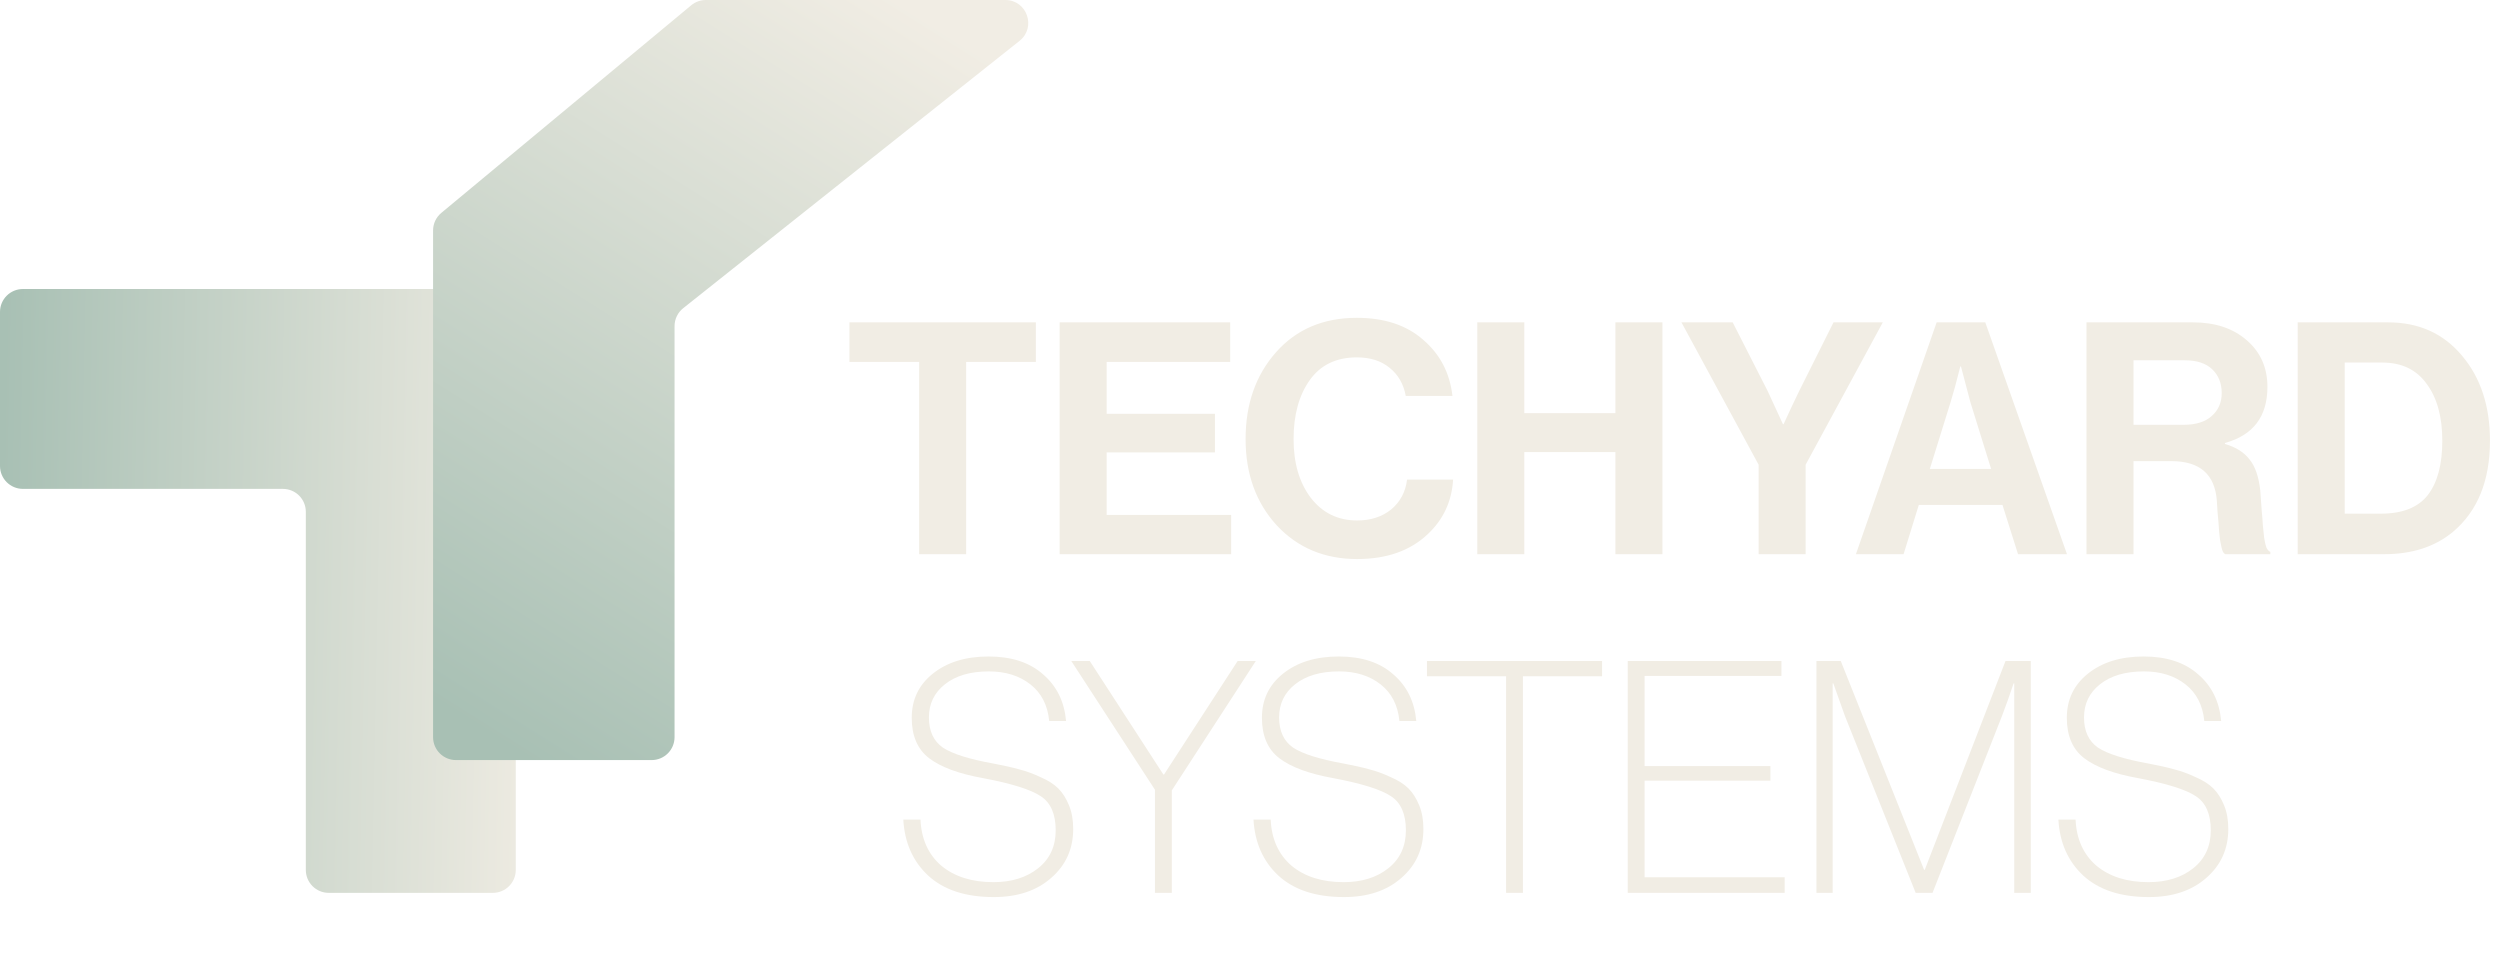
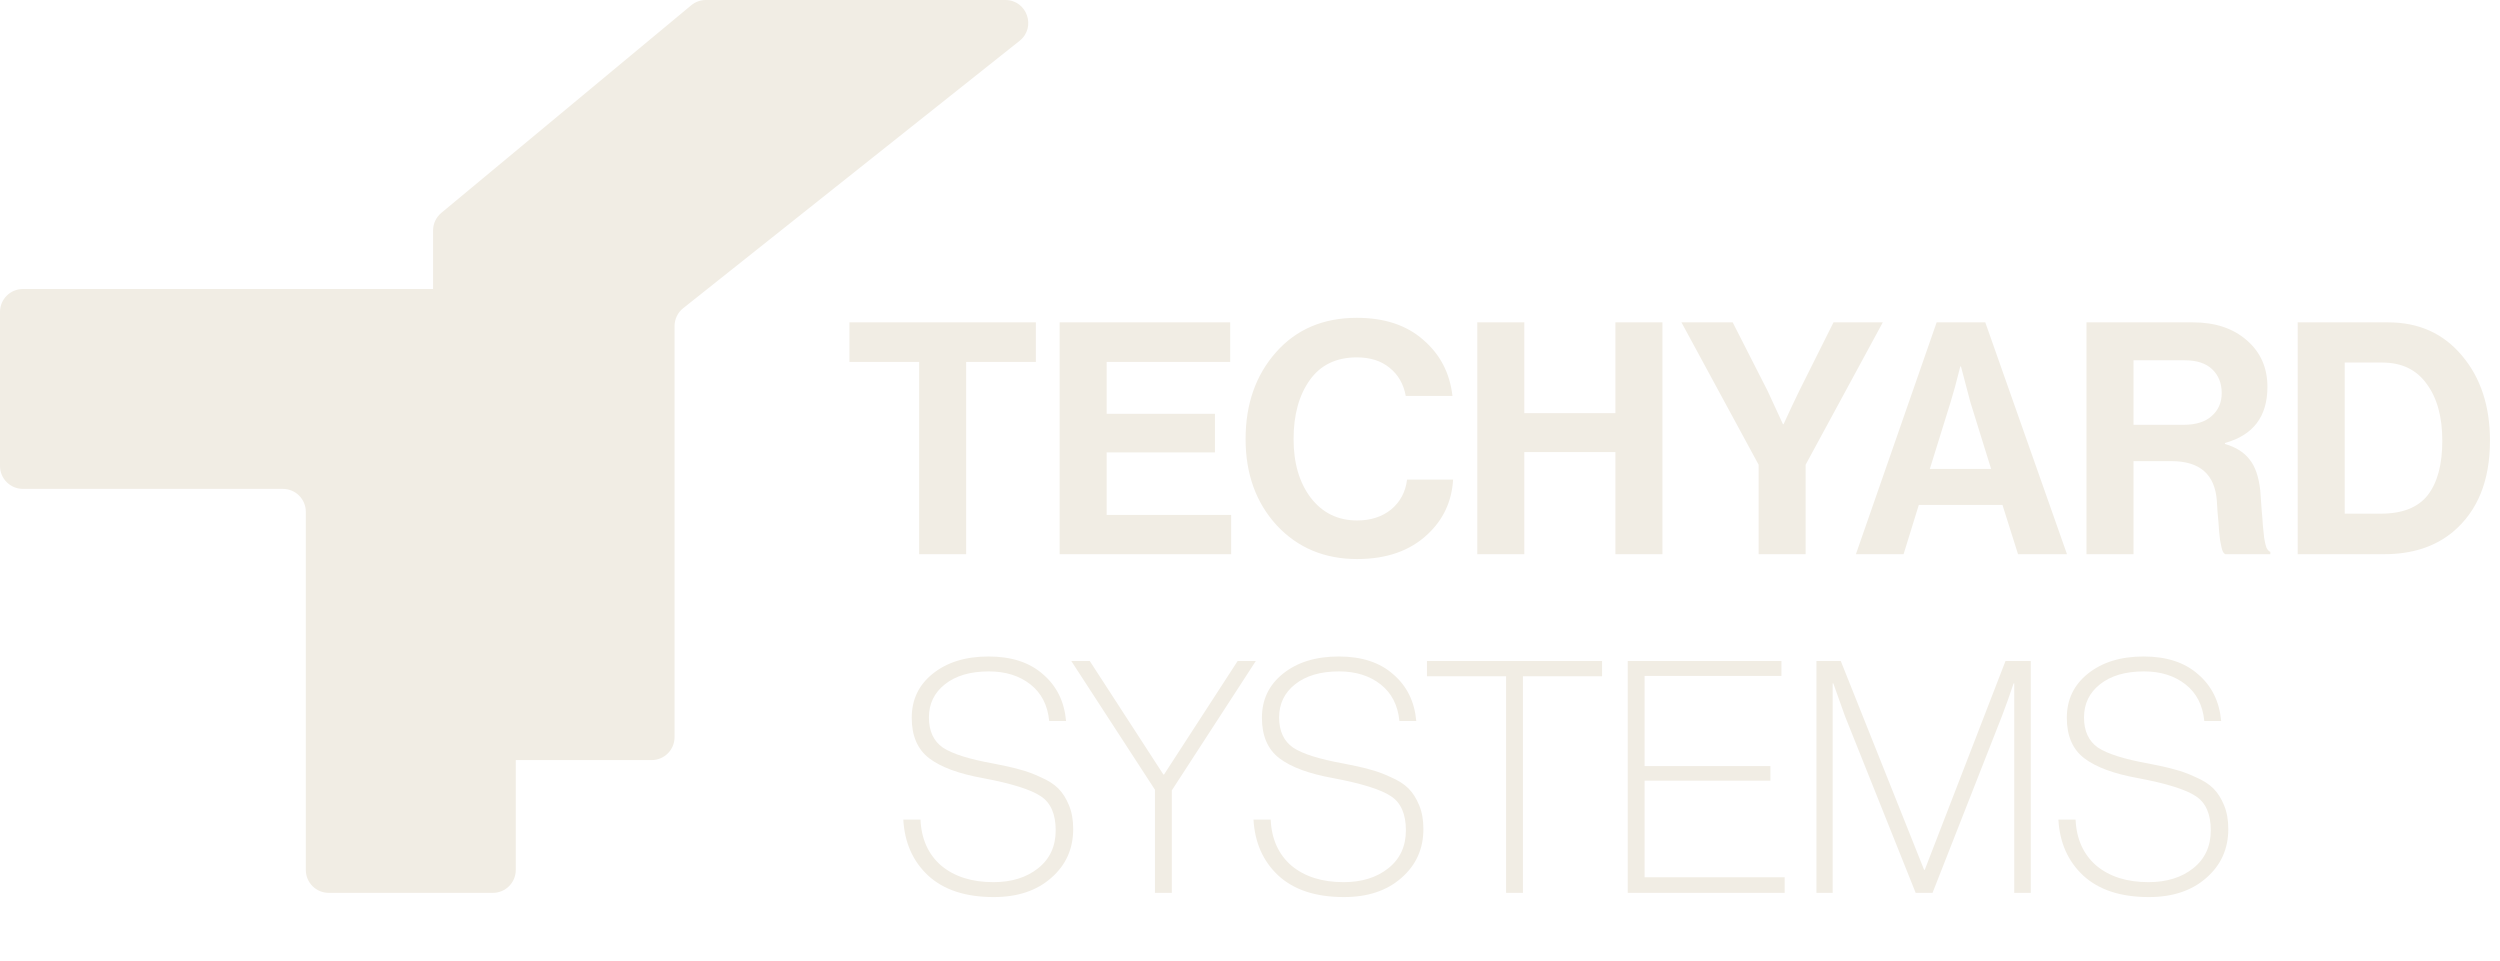
<svg xmlns="http://www.w3.org/2000/svg" width="406" height="156" viewBox="0 0 406 156" fill="none">
-   <path d="M83.762 141.28C83.762 143.335 82.096 145 80.042 145L53.385 145C51.33 145 49.665 143.335 49.665 141.28V83.115C49.665 81.061 47.999 79.395 45.945 79.395H3.72C1.666 79.395 0 77.73 0 75.675V50.655C0 48.601 1.666 46.935 3.72 46.935H80.042C82.096 46.935 83.762 48.601 83.762 50.655V141.28Z" fill="url(#paint0_linear_2071_258)" />
-   <path d="M70.331 37.43C70.331 36.324 70.823 35.275 71.674 34.569L112.254 0.858C112.922 0.304 113.763 0 114.631 0H163.264C166.786 0 168.336 4.44 165.578 6.632L110.953 50.047C110.065 50.753 109.547 51.825 109.547 52.959V119.717C109.547 121.772 107.882 123.437 105.827 123.437H74.051C71.996 123.437 70.331 121.772 70.331 119.717V37.43Z" fill="url(#paint1_linear_2071_258)" />
+   <path d="M83.762 141.28C83.762 143.335 82.096 145 80.042 145L53.385 145C51.33 145 49.665 143.335 49.665 141.28V83.115C49.665 81.061 47.999 79.395 45.945 79.395H3.72C1.666 79.395 0 77.73 0 75.675V50.655C0 48.601 1.666 46.935 3.72 46.935H80.042C82.096 46.935 83.762 48.601 83.762 50.655V141.28Z" fill="#f1ede4" />
+   <path d="M70.331 37.43C70.331 36.324 70.823 35.275 71.674 34.569L112.254 0.858C112.922 0.304 113.763 0 114.631 0H163.264C166.786 0 168.336 4.44 165.578 6.632L110.953 50.047C110.065 50.753 109.547 51.825 109.547 52.959V119.717C109.547 121.772 107.882 123.437 105.827 123.437H74.051C71.996 123.437 70.331 121.772 70.331 119.717V37.43Z" fill="#f1ede4" />
  <path d="M137.948 58.775V52.351H168.225V58.775H156.904V90H149.269V58.775H137.948ZM172.086 90V52.351H199.783V58.775H179.721V67.2H197.308V73.466H179.721V83.629H199.941V90H172.086ZM220.398 90.79C215.097 90.79 210.744 88.964 207.339 85.314C203.969 81.628 202.284 76.959 202.284 71.307C202.284 65.62 203.934 60.916 207.234 57.195C210.533 53.474 214.904 51.614 220.345 51.614C224.838 51.614 228.437 52.807 231.14 55.194C233.878 57.546 235.457 60.583 235.879 64.304H228.296C227.945 62.373 227.067 60.846 225.663 59.723C224.294 58.599 222.522 58.038 220.345 58.038C217.01 58.038 214.465 59.266 212.71 61.724C210.955 64.181 210.077 67.376 210.077 71.307C210.077 75.204 211.007 78.381 212.868 80.838C214.764 83.295 217.273 84.524 220.398 84.524C222.609 84.524 224.452 83.927 225.927 82.734C227.401 81.505 228.261 79.89 228.507 77.889H235.984C235.773 81.435 234.387 84.401 231.824 86.788C228.981 89.456 225.172 90.79 220.398 90.79ZM239.912 90V52.351H247.547V67.095H262.343V52.351H269.978V90H262.343V73.413H247.547V90H239.912ZM285.599 90V75.467L273.067 52.351H281.387L287.074 63.514L289.549 68.885H289.654C290.602 66.814 291.444 65.023 292.181 63.514L297.763 52.351H305.767L293.235 75.467V90H285.599ZM301.4 90L314.511 52.351H322.409L335.679 90H327.728L325.2 81.996H311.615L309.14 90H301.4ZM316.775 65.304L313.405 76.151H323.357L319.987 65.304L318.46 59.512H318.355C317.723 62.04 317.196 63.97 316.775 65.304ZM338.847 90V52.351H356.119C359.734 52.351 362.648 53.316 364.86 55.247C367.106 57.178 368.23 59.705 368.23 62.83C368.23 67.639 365.93 70.675 361.332 71.939V72.097C363.122 72.624 364.456 73.466 365.333 74.624C366.246 75.748 366.825 77.433 367.071 79.679C367.141 80.522 367.212 81.522 367.282 82.681C367.387 83.804 367.457 84.699 367.492 85.366C367.563 86.033 367.633 86.7 367.703 87.367C367.808 88.034 367.931 88.561 368.072 88.947C368.247 89.298 368.458 89.526 368.703 89.631V90H361.384C361.244 89.93 361.121 89.807 361.016 89.631C360.91 89.421 360.823 89.14 360.752 88.789C360.682 88.438 360.612 88.087 360.542 87.736C360.507 87.35 360.454 86.876 360.384 86.314C360.349 85.717 360.314 85.208 360.278 84.787C360.243 84.331 360.191 83.751 360.121 83.049C360.085 82.312 360.05 81.733 360.015 81.312C359.699 77.029 357.242 74.888 352.643 74.888H346.483V90H338.847ZM346.483 58.512V68.99H354.592C356.593 68.99 358.12 68.516 359.173 67.569C360.261 66.621 360.805 65.374 360.805 63.83C360.805 62.25 360.296 60.969 359.278 59.986C358.26 59.003 356.768 58.512 354.802 58.512H346.483ZM373.146 90V52.351H387.837C392.822 52.351 396.824 54.159 399.843 57.775C402.861 61.355 404.371 65.954 404.371 71.57C404.371 78.065 402.37 82.997 398.368 86.367C395.455 88.789 391.733 90 387.205 90H373.146ZM380.781 83.418H386.679C390.154 83.418 392.681 82.418 394.261 80.417C395.841 78.381 396.63 75.432 396.63 71.57C396.63 67.709 395.788 64.637 394.103 62.356C392.453 60.039 390.048 58.88 386.889 58.88H380.781V83.418ZM161.387 145.685C156.823 145.685 153.278 144.526 150.75 142.209C148.258 139.892 146.906 136.856 146.696 133.1H149.486C149.627 136.259 150.75 138.751 152.856 140.577C154.998 142.367 157.824 143.262 161.334 143.262C164.283 143.262 166.705 142.508 168.601 140.998C170.496 139.489 171.444 137.435 171.444 134.837C171.444 132.205 170.637 130.362 169.022 129.308C167.407 128.22 164.265 127.237 159.596 126.36C155.7 125.658 152.804 124.587 150.908 123.148C149.013 121.708 148.065 119.514 148.065 116.566C148.065 113.617 149.206 111.23 151.487 109.405C153.804 107.544 156.823 106.614 160.544 106.614C164.265 106.614 167.214 107.579 169.39 109.51C171.602 111.405 172.848 113.933 173.129 117.092H170.391C170.145 114.53 169.127 112.546 167.337 111.142C165.547 109.738 163.3 109.036 160.597 109.036C157.578 109.036 155.191 109.738 153.436 111.142C151.716 112.511 150.856 114.302 150.856 116.513C150.856 118.725 151.61 120.357 153.12 121.41C154.664 122.428 157.385 123.288 161.281 123.99C162.966 124.306 164.371 124.622 165.494 124.938C166.617 125.219 167.776 125.64 168.969 126.202C170.198 126.728 171.163 127.343 171.865 128.045C172.567 128.747 173.147 129.66 173.603 130.783C174.059 131.871 174.287 133.152 174.287 134.627C174.287 137.856 173.094 140.507 170.707 142.578C168.355 144.649 165.248 145.685 161.387 145.685ZM187.564 145V128.255L173.979 107.351H176.98L188.933 125.781H189.038L200.991 107.351H203.94L190.302 128.361V145H187.564ZM218.259 145.685C213.696 145.685 210.15 144.526 207.623 142.209C205.13 139.892 203.779 136.856 203.568 133.1H206.359C206.5 136.259 207.623 138.751 209.729 140.577C211.87 142.367 214.696 143.262 218.207 143.262C221.155 143.262 223.578 142.508 225.473 140.998C227.369 139.489 228.317 137.435 228.317 134.837C228.317 132.205 227.509 130.362 225.895 129.308C224.28 128.22 221.138 127.237 216.469 126.36C212.573 125.658 209.676 124.587 207.781 123.148C205.885 121.708 204.937 119.514 204.937 116.566C204.937 113.617 206.078 111.23 208.36 109.405C210.677 107.544 213.696 106.614 217.417 106.614C221.138 106.614 224.087 107.579 226.263 109.51C228.475 111.405 229.721 113.933 230.002 117.092H227.264C227.018 114.53 226 112.546 224.21 111.142C222.419 109.738 220.173 109.036 217.47 109.036C214.451 109.036 212.064 109.738 210.308 111.142C208.588 112.511 207.728 114.302 207.728 116.513C207.728 118.725 208.483 120.357 209.992 121.41C211.537 122.428 214.258 123.288 218.154 123.99C219.839 124.306 221.243 124.622 222.367 124.938C223.49 125.219 224.648 125.64 225.842 126.202C227.07 126.728 228.036 127.343 228.738 128.045C229.44 128.747 230.019 129.66 230.476 130.783C230.932 131.871 231.16 133.152 231.16 134.627C231.16 137.856 229.967 140.507 227.58 142.578C225.228 144.649 222.121 145.685 218.259 145.685ZM231.74 109.826V107.351H260.174V109.826H247.326V145H244.588V109.826H231.74ZM264.346 145V107.351H289.305V109.773H267.084V124.411H287.514V126.781H267.084V142.473H289.831V145H264.346ZM294.993 145V107.351H298.942L312.475 141.261H312.58L325.692 107.351H329.799V145H327.113V110.984H327.008C326.341 112.985 325.709 114.758 325.112 116.302L313.844 145H311.106L299.627 116.302L297.731 110.984H297.626V145H294.993ZM348.974 145.685C344.41 145.685 340.865 144.526 338.337 142.209C335.845 139.892 334.493 136.856 334.283 133.1H337.074C337.214 136.259 338.337 138.751 340.444 140.577C342.585 142.367 345.411 143.262 348.921 143.262C351.87 143.262 354.292 142.508 356.188 140.998C358.083 139.489 359.031 137.435 359.031 134.837C359.031 132.205 358.224 130.362 356.609 129.308C354.994 128.22 351.852 127.237 347.184 126.36C343.287 125.658 340.391 124.587 338.495 123.148C336.6 121.708 335.652 119.514 335.652 116.566C335.652 113.617 336.793 111.23 339.075 109.405C341.391 107.544 344.41 106.614 348.131 106.614C351.852 106.614 354.801 107.579 356.978 109.51C359.189 111.405 360.435 113.933 360.716 117.092H357.978C357.732 114.53 356.714 112.546 354.924 111.142C353.134 109.738 350.887 109.036 348.184 109.036C345.165 109.036 342.778 109.738 341.023 111.142C339.303 112.511 338.443 114.302 338.443 116.513C338.443 118.725 339.197 120.357 340.707 121.41C342.251 122.428 344.972 123.288 348.869 123.99C350.554 124.306 351.958 124.622 353.081 124.938C354.204 125.219 355.363 125.64 356.556 126.202C357.785 126.728 358.75 127.343 359.452 128.045C360.155 128.747 360.734 129.66 361.19 130.783C361.646 131.871 361.875 133.152 361.875 134.627C361.875 137.856 360.681 140.507 358.294 142.578C355.942 144.649 352.835 145.685 348.974 145.685Z" fill="#f1ede4" />
-   <defs>
-     <linearGradient id="paint0_linear_2071_258" x1="0" y1="88.159" x2="90.726" y2="89.949" gradientUnits="userSpaceOnUse">
-       <stop stop-color="#a8c0b4" />
-       <stop offset="1" stop-color="#f1ede4" />
-     </linearGradient>
-     <linearGradient id="paint1_linear_2071_258" x1="153.432" y1="4.662" x2="80.683" y2="120.419" gradientUnits="userSpaceOnUse">
-       <stop stop-color="#f1ede4" />
-       <stop offset="1" stop-color="#a8c0b4" />
-     </linearGradient>
-   </defs>
</svg>
